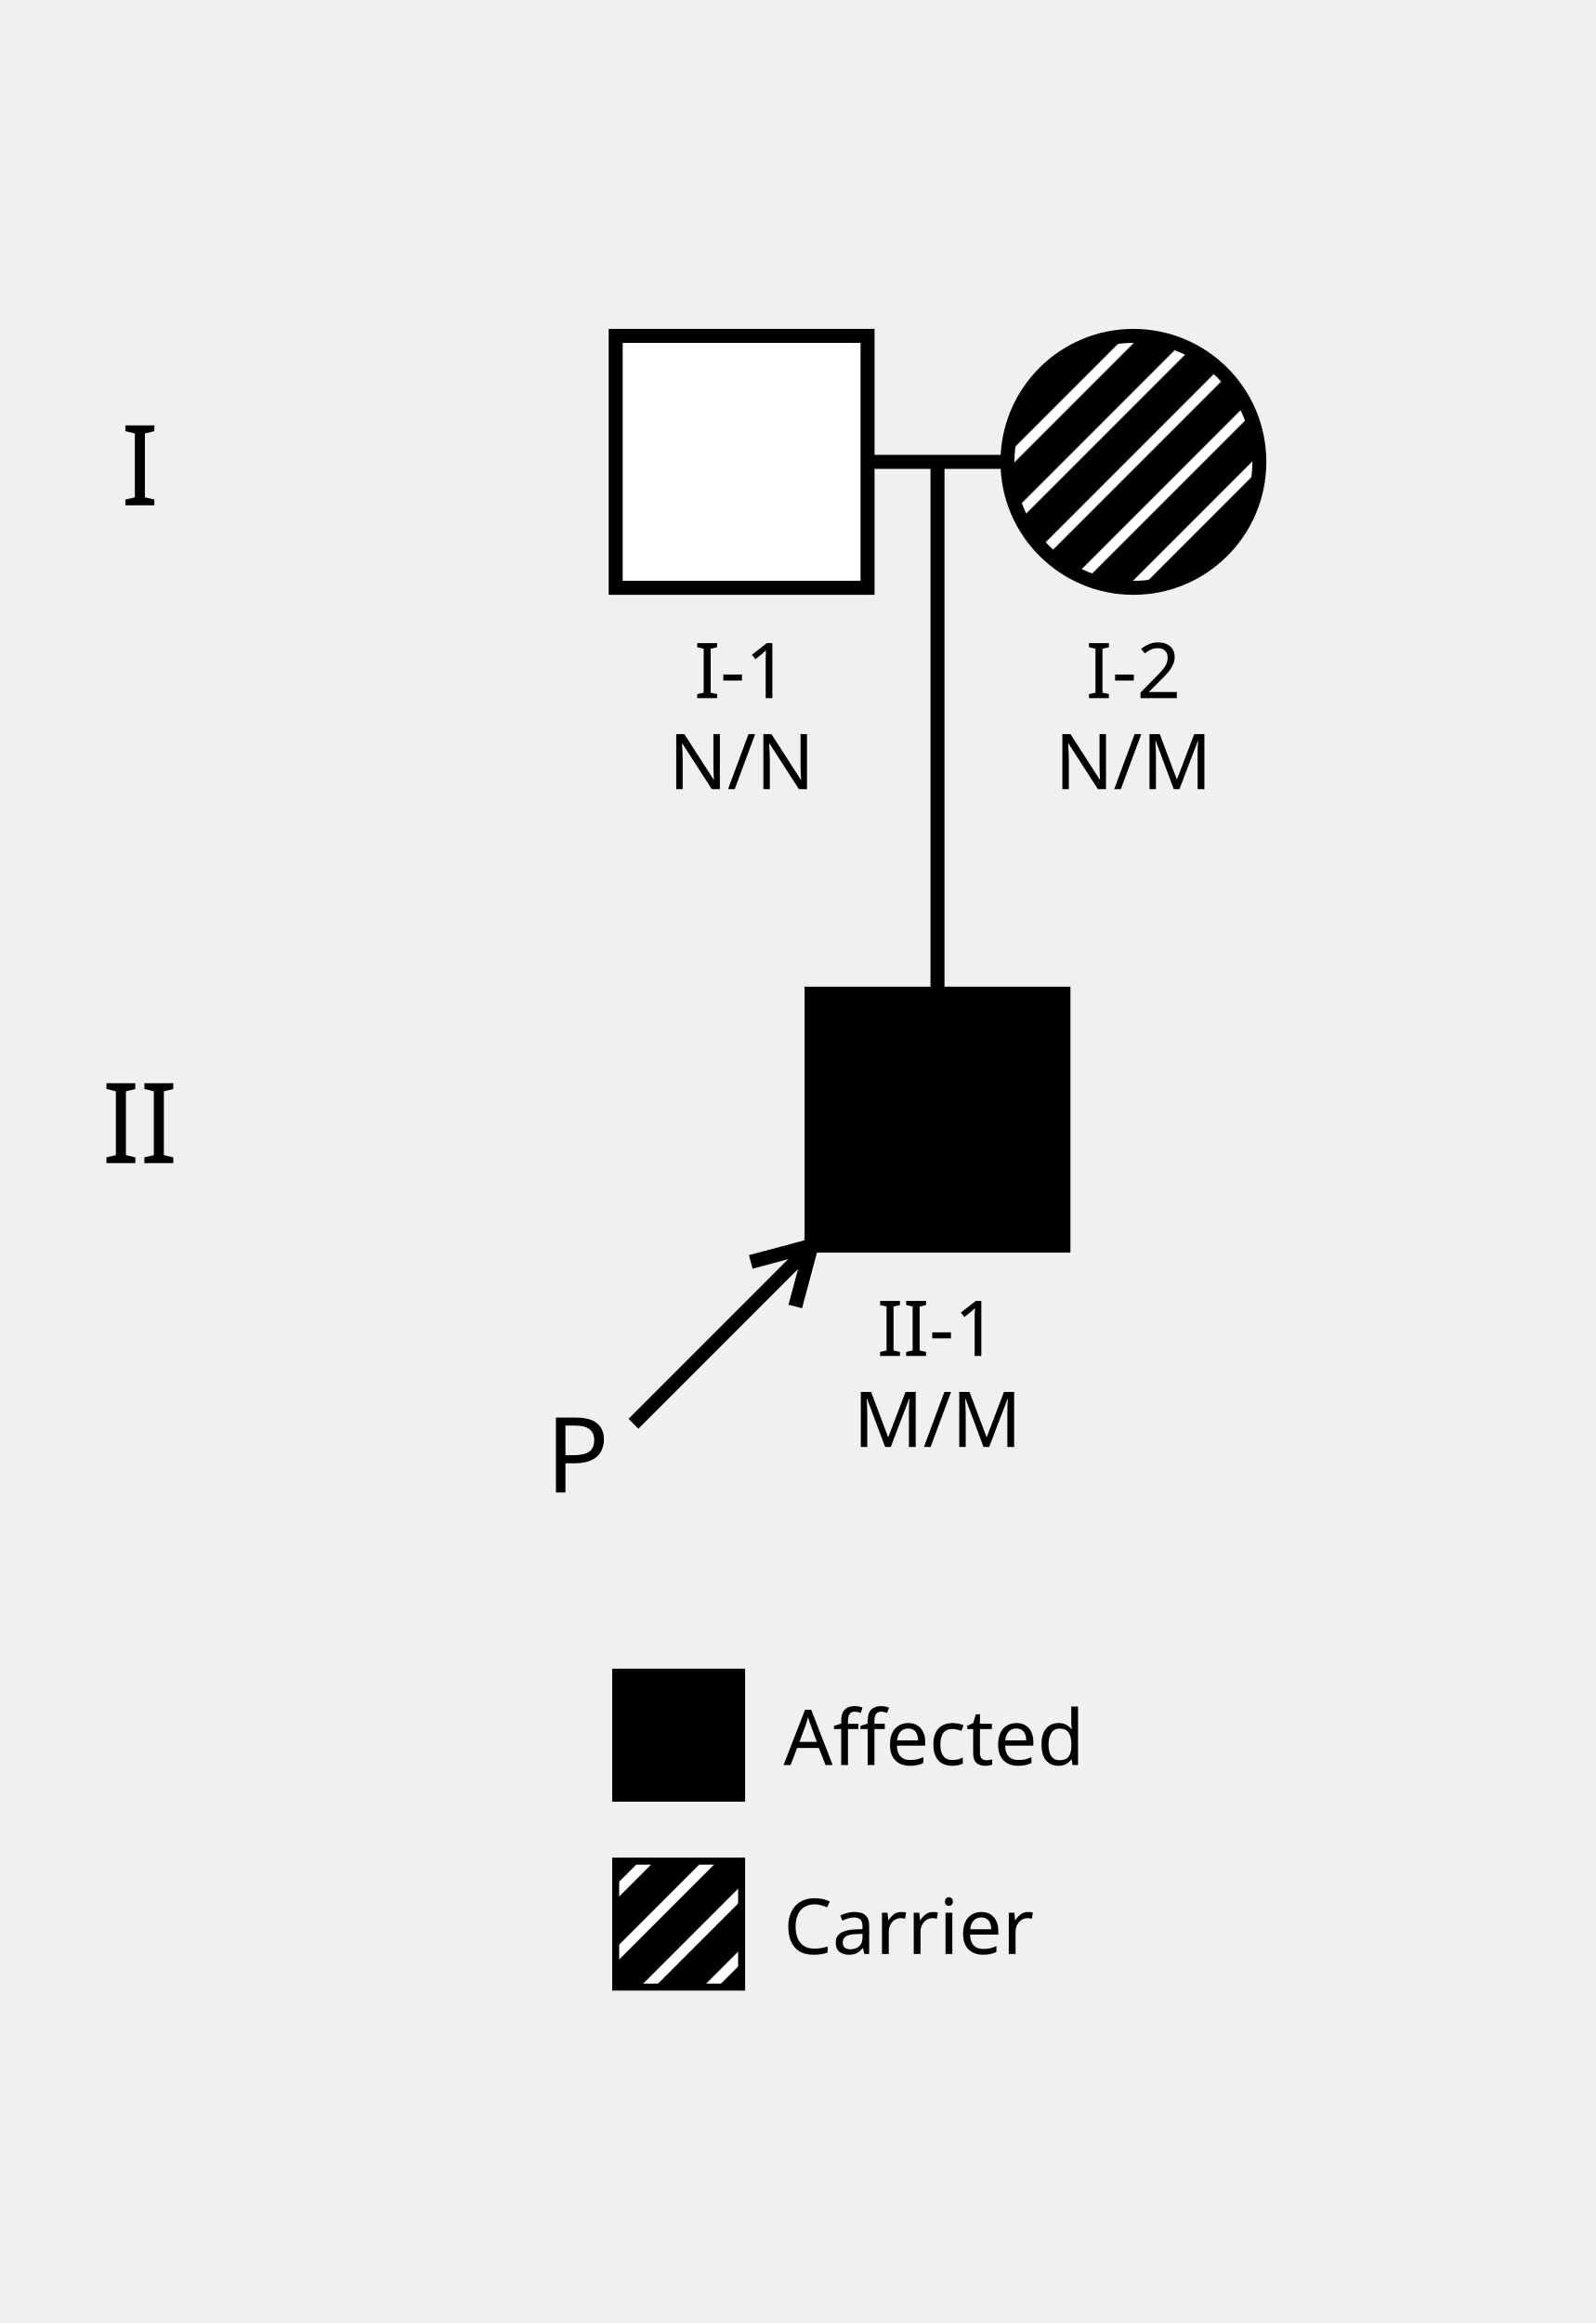
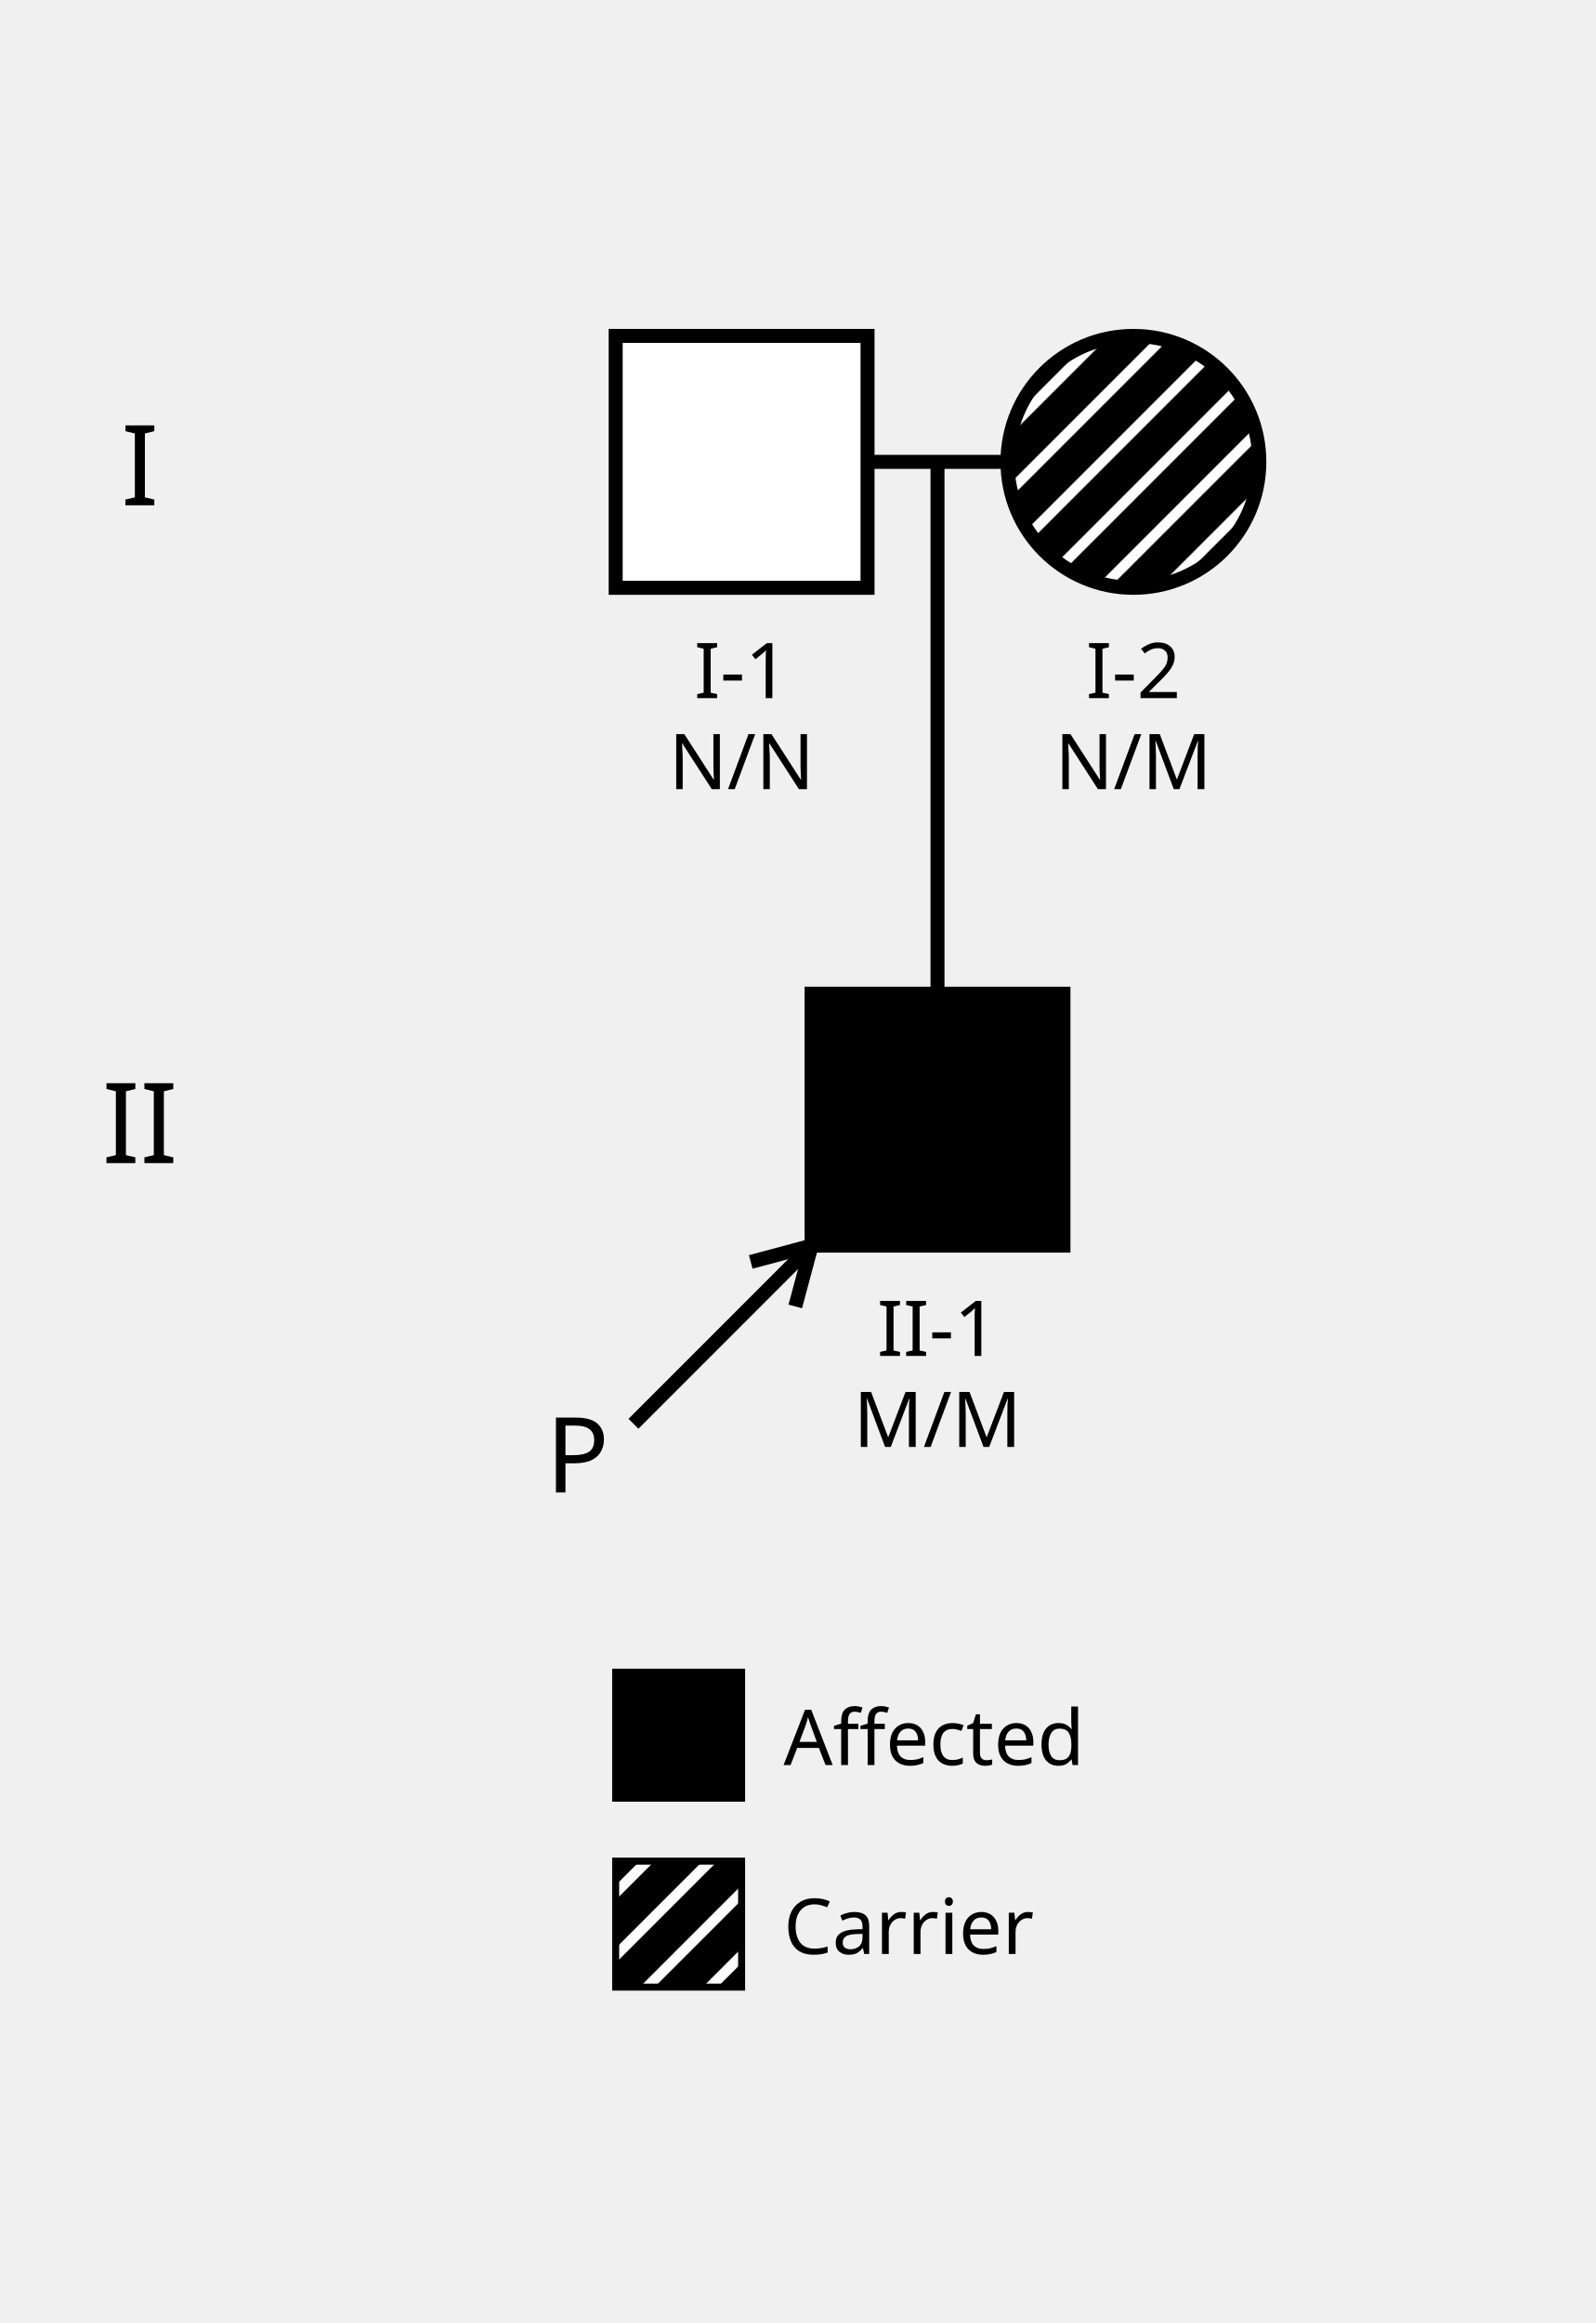
<svg xmlns="http://www.w3.org/2000/svg" width="228" height="331.956" viewBox="0 0 228 331.956" class="pedigree" data-title="Nuclear family: two parents and one affected child" data-conditions="[&quot;&quot;]">
  <defs>
    <pattern id="fill-affected-0" class="fill-pattern" data-condition="0" data-status="affected" x="-180" y="-180" width="360" height="360" patternUnits="userSpaceOnUse">
      <rect class="tone" width="360" height="360" fill="#000000" />
    </pattern>
    <pattern id="fill-carrier-0" class="fill-pattern" data-condition="0" data-status="carrier" x="-180" y="-180" width="360" height="360" patternUnits="userSpaceOnUse">
      <rect class="tone" width="360" height="360" fill="#000000" />
      <path class="hatch" d="M0,4.5L4.5,0M0,13.5L13.5,0M0,22.5L22.5,0M0,31.5L31.5,0M0,40.5L40.5,0M0,49.5L49.5,0M0,58.5L58.5,0M0,67.5L67.5,0M0,76.5L76.5,0M0,85.5L85.5,0M0,94.5L94.5,0M0,103.5L103.5,0M0,112.5L112.5,0M0,121.5L121.5,0M0,130.5L130.5,0M0,139.5L139.5,0M0,148.5L148.5,0M0,157.5L157.5,0M0,166.5L166.5,0M0,175.5L175.5,0M0,184.5L184.5,0M0,193.5L193.5,0M0,202.5L202.5,0M0,211.5L211.5,0M0,220.5L220.5,0M0,229.5L229.5,0M0,238.5L238.5,0M0,247.5L247.5,0M0,256.5L256.5,0M0,265.5L265.5,0M0,274.5L274.5,0M0,283.5L283.5,0M0,292.5L292.5,0M0,301.5L301.5,0M0,310.5L310.5,0M0,319.5L319.5,0M0,328.5L328.5,0M0,337.5L337.5,0M0,346.5L346.5,0M0,355.5L355.5,0M4.5,360L360,4.5M13.5,360L360,13.5M22.5,360L360,22.5M31.5,360L360,31.5M40.5,360L360,40.5M49.5,360L360,49.5M58.5,360L360,58.5M67.5,360L360,67.5M76.5,360L360,76.5M85.5,360L360,85.5M94.5,360L360,94.5M103.5,360L360,103.5M112.5,360L360,112.5M121.5,360L360,121.5M130.5,360L360,130.5M139.5,360L360,139.5M148.5,360L360,148.5M157.5,360L360,157.5M166.5,360L360,166.5M175.5,360L360,175.5M184.5,360L360,184.5M193.5,360L360,193.5M202.5,360L360,202.5M211.5,360L360,211.5M220.5,360L360,220.5M229.5,360L360,229.5M238.5,360L360,238.5M247.5,360L360,247.5M256.5,360L360,256.5M265.5,360L360,265.5M274.5,360L360,274.5M283.5,360L360,283.5M292.5,360L360,292.5M301.5,360L360,301.5M310.5,360L360,310.5M319.5,360L360,319.5M328.5,360L360,328.5M337.5,360L360,337.5M346.5,360L360,346.5M355.5,360L360,355.5" fill="none" stroke="#ffffff" stroke-width="1.5" />
    </pattern>
  </defs>
  <g class="generation" data-generation="1">
    <text x="20" y="66" font-family="sans-serif" font-size="16" fill="#000000" text-anchor="middle" dominant-baseline="central">I</text>
  </g>
  <g class="generation" data-generation="2">
    <text x="20" y="160" font-family="sans-serif" font-size="16" fill="#000000" text-anchor="middle" dominant-baseline="central">II</text>
  </g>
  <g class="mating" data-partners="I-1 I-2">
    <line x1="124" y1="66" x2="144" y2="66" stroke="#000000" stroke-width="2" />
    <line class="hit" x1="124" y1="66" x2="144" y2="66" stroke="none" stroke-width="12" pointer-events="stroke" />
  </g>
  <g class="sibship" data-parents="I-1 I-2" data-children="II-1">
    <line x1="134" y1="66" x2="134" y2="142" stroke="#000000" stroke-width="2" />
  </g>
  <g id="ind-I-1" class="individual" data-position="I-1" data-generation="1" data-index="1" data-gender="man">
    <rect class="backing" x="88" y="48" width="36" height="36" fill="#ffffff" />
    <rect class="symbol" x="88" y="48" width="36" height="36" fill="none" stroke="#000000" stroke-width="2" />
    <text class="label" x="106" y="95.5" font-family="sans-serif" font-size="11" fill="#000000" text-anchor="middle" dominant-baseline="central">I-1</text>
    <text class="label" x="106" y="108.5" font-family="sans-serif" font-size="11" fill="#000000" text-anchor="middle" dominant-baseline="central">N/N</text>
    <rect class="hit" x="88" y="48" width="36" height="66" fill="none" pointer-events="all" />
  </g>
  <g id="ind-I-2" class="individual carrier" data-position="I-2" data-generation="1" data-index="2" data-gender="woman" data-condition-0="carrier">
    <circle class="backing" cx="162" cy="66" r="18" fill="#ffffff" />
-     <circle class="fill" data-condition="0" data-status="carrier" transform="translate(166.5 66)" cx="-4.5" cy="0" r="18" fill="url(#fill-carrier-0)" />
+     <circle class="fill" data-condition="0" data-status="carrier" transform="translate(162 66)" cx="0" cy="0" r="18" fill="url(#fill-carrier-0)" />
    <circle class="symbol" cx="162" cy="66" r="18" fill="none" stroke="#000000" stroke-width="2" />
    <text class="label" x="162" y="95.5" font-family="sans-serif" font-size="11" fill="#000000" text-anchor="middle" dominant-baseline="central">I-2</text>
    <text class="label" x="162" y="108.5" font-family="sans-serif" font-size="11" fill="#000000" text-anchor="middle" dominant-baseline="central">N/M</text>
    <rect class="hit" x="144" y="48" width="36" height="66" fill="none" pointer-events="all" />
  </g>
  <g id="ind-II-1" class="individual affected proband" data-position="II-1" data-generation="2" data-index="1" data-gender="man" data-condition-0="affected">
    <rect class="backing" x="116" y="142" width="36" height="36" fill="#ffffff" />
    <rect class="fill" data-condition="0" data-status="affected" transform="translate(134 160)" x="-18" y="-18" width="36" height="36" fill="url(#fill-affected-0)" />
    <rect class="symbol" x="116" y="142" width="36" height="36" fill="none" stroke="#000000" stroke-width="2" />
    <g class="mark proband">
      <line x1="90.544" y1="203.456" x2="116" y2="178" stroke="#000000" stroke-width="2" />
      <line x1="116" y1="178" x2="113.671" y2="186.693" stroke="#000000" stroke-width="2" />
      <line x1="116" y1="178" x2="107.307" y2="180.329" stroke="#000000" stroke-width="2" />
      <text x="82.544" y="207.456" font-family="sans-serif" font-size="15" fill="#000000" text-anchor="middle" dominant-baseline="central">P</text>
    </g>
    <text class="label" x="134" y="189.5" font-family="sans-serif" font-size="11" fill="#000000" text-anchor="middle" dominant-baseline="central">II-1</text>
    <text class="label" x="134" y="202.5" font-family="sans-serif" font-size="11" fill="#000000" text-anchor="middle" dominant-baseline="central">M/M</text>
    <rect class="hit" x="78.044" y="142" width="73.956" height="72.956" fill="none" pointer-events="all" />
  </g>
  <g id="key" class="key">
    <g id="key-affected-0" class="key-entry" data-condition="0" data-status="affected">
      <rect class="swatch" x="-9" y="-9" width="18" height="18" transform="translate(97 247.956)" fill="url(#fill-affected-0)" stroke="#000000" stroke-width="1" />
      <text class="key-label" x="112" y="247.956" font-family="sans-serif" font-size="11" fill="#000000" text-anchor="start" dominant-baseline="central">Affected</text>
    </g>
    <g id="key-carrier-0" class="key-entry" data-condition="0" data-status="carrier">
      <rect class="swatch" x="-9" y="-9" width="18" height="18" transform="translate(97 274.956)" fill="url(#fill-carrier-0)" stroke="#000000" stroke-width="1" />
      <text class="key-label" x="112" y="274.956" font-family="sans-serif" font-size="11" fill="#000000" text-anchor="start" dominant-baseline="central">Carrier</text>
    </g>
  </g>
</svg>
